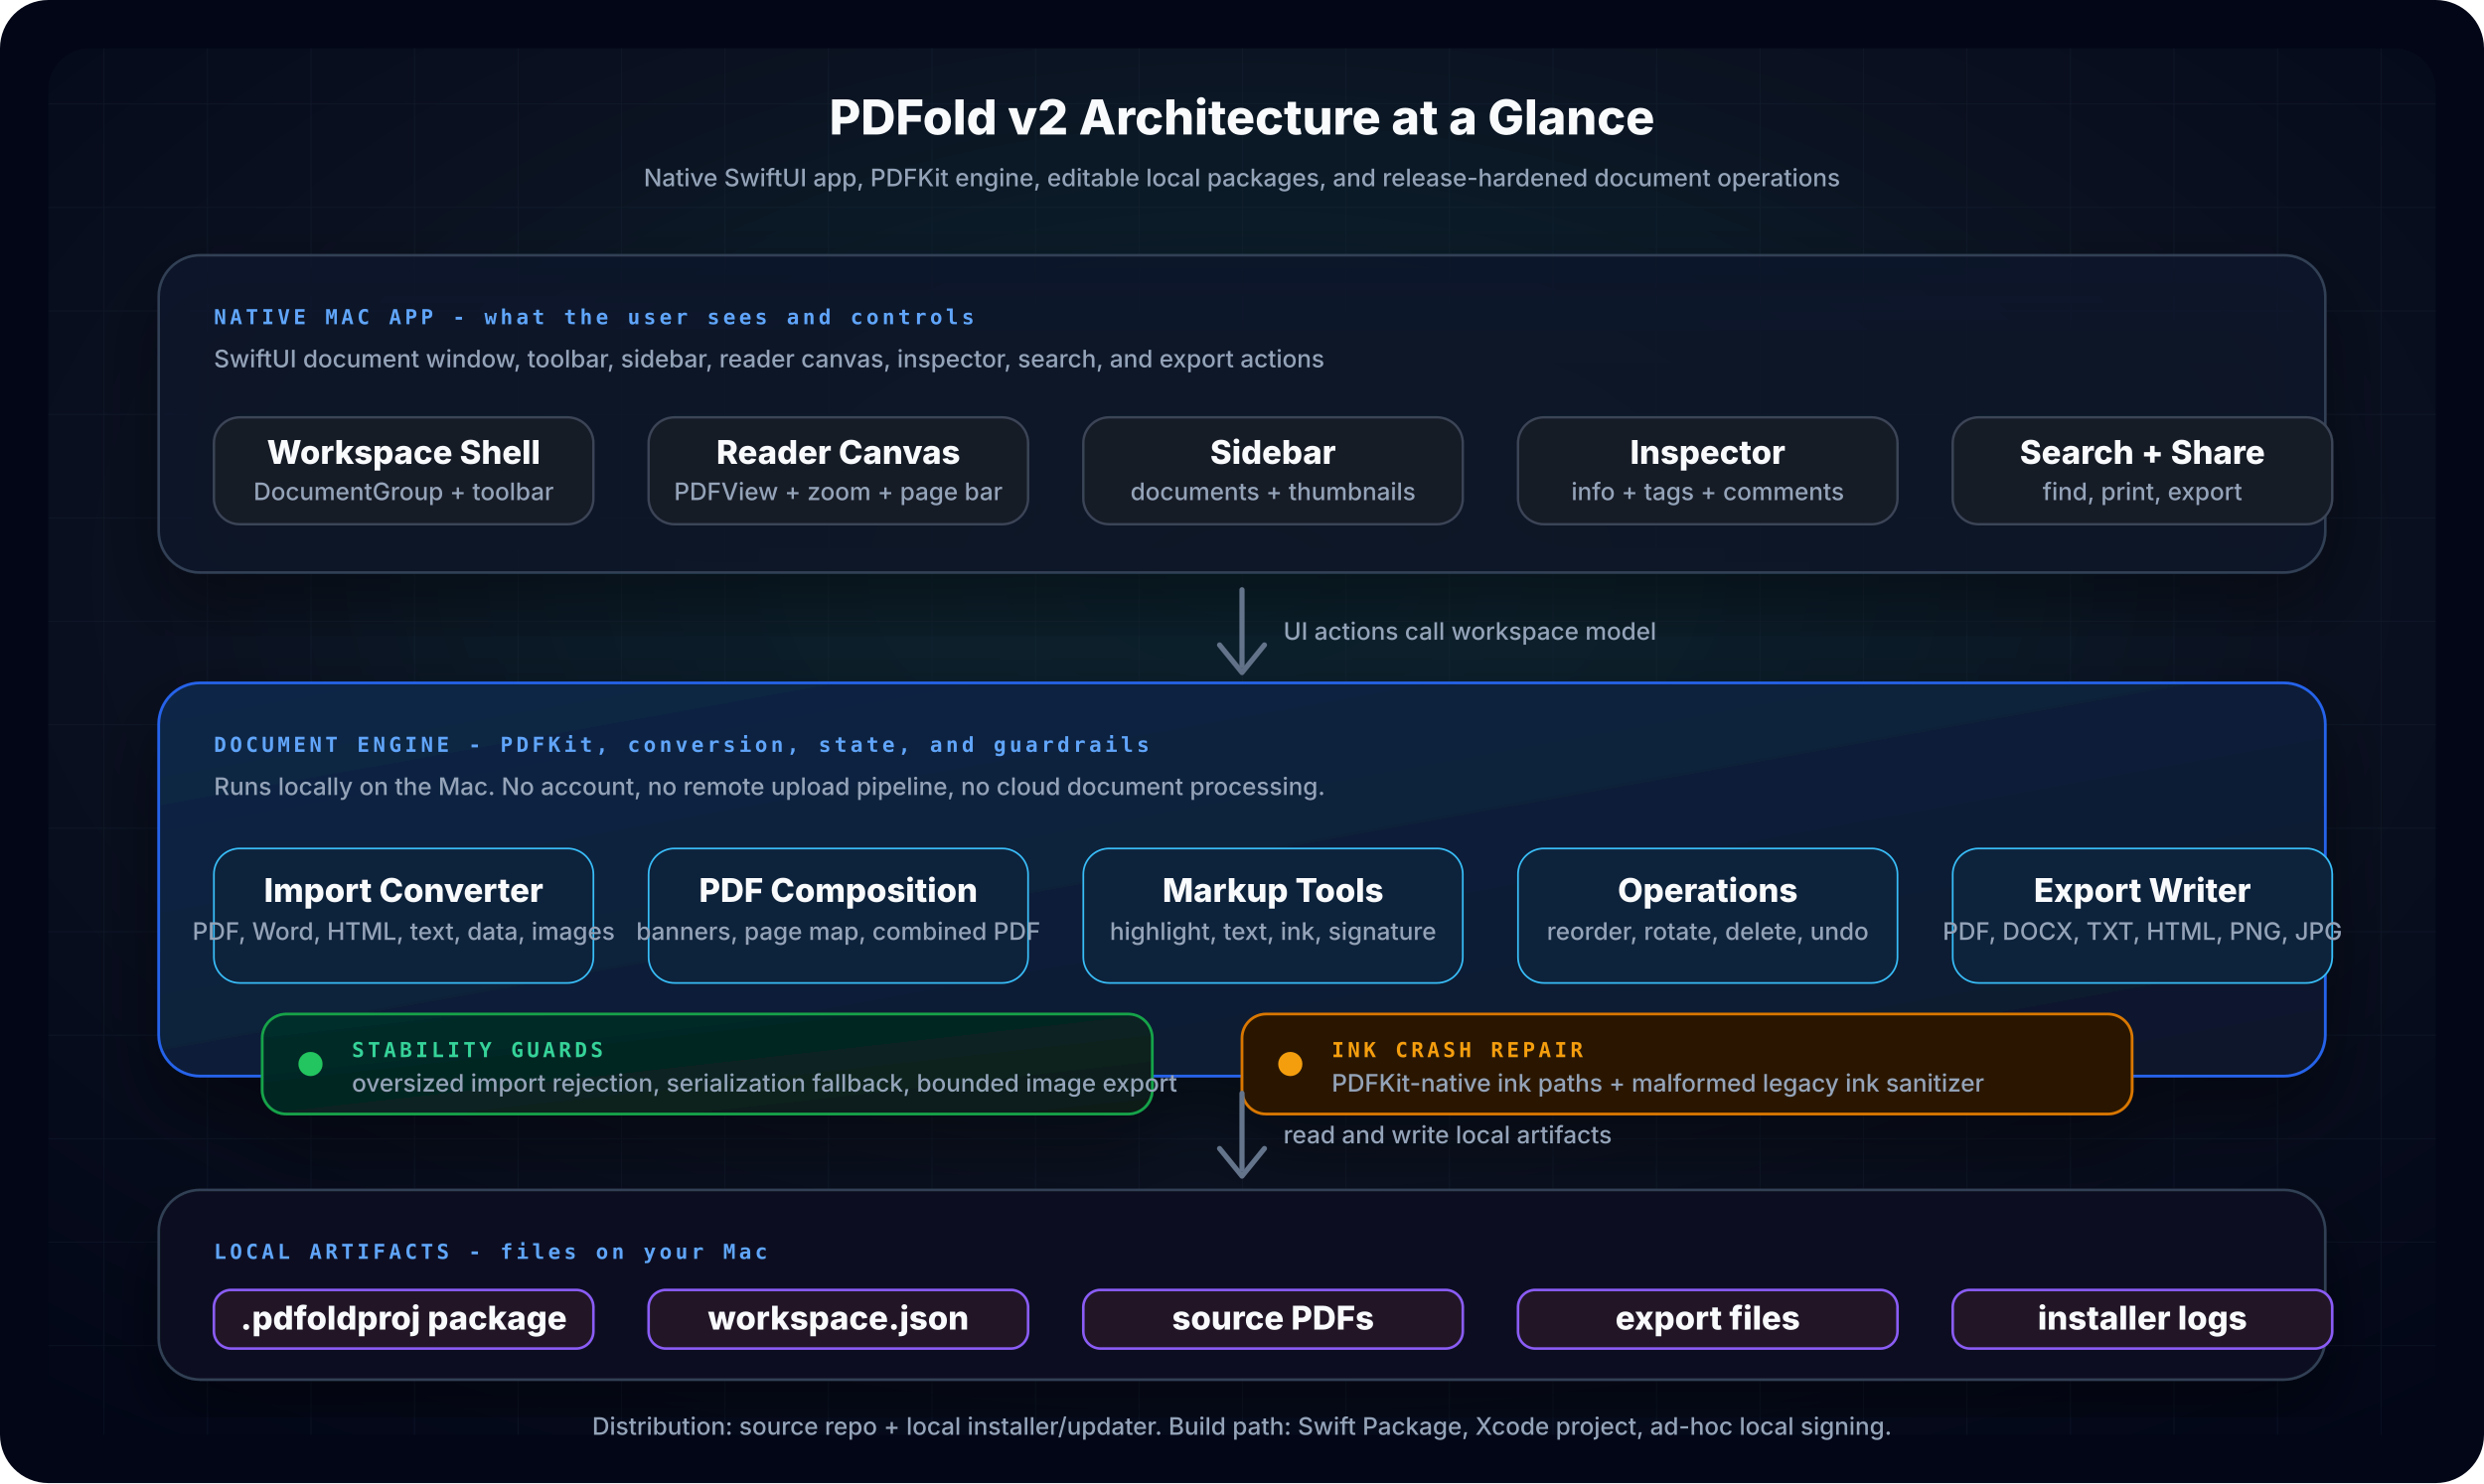
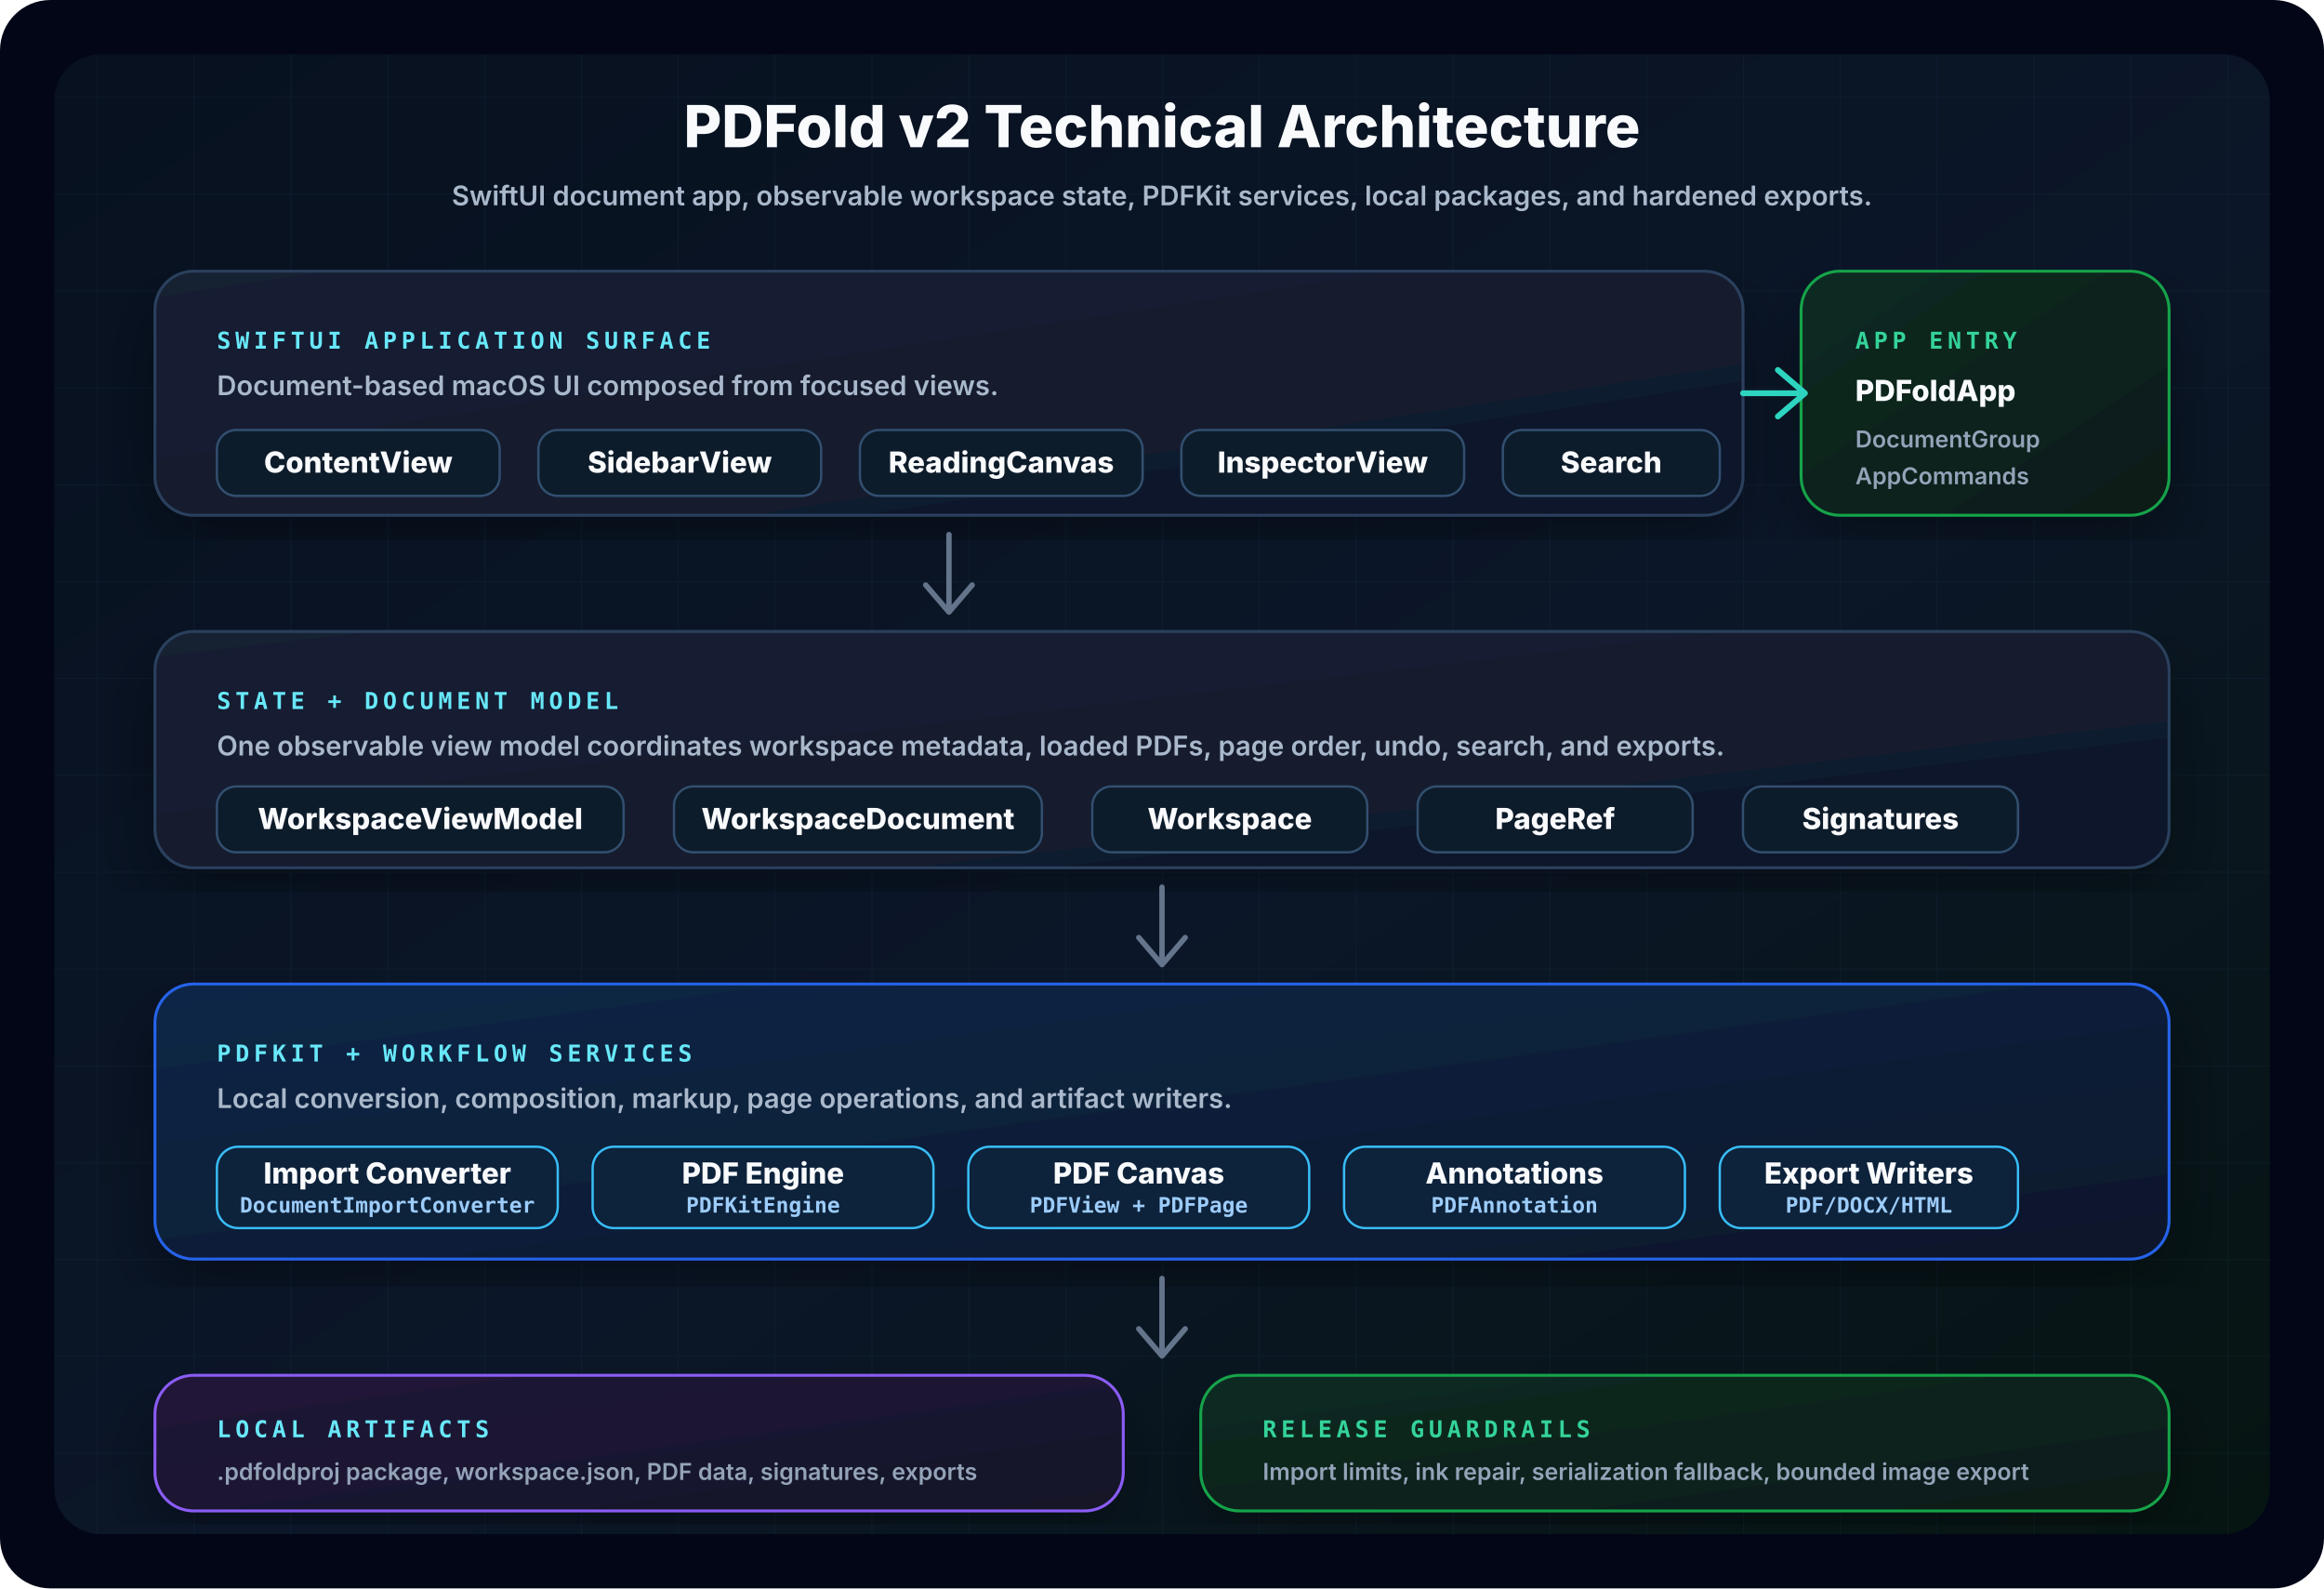
- <svg xmlns="http://www.w3.org/2000/svg" width="1440" height="860" viewBox="0 0 1440 860" fill="none" role="img" aria-labelledby="title desc">
+ <svg xmlns="http://www.w3.org/2000/svg" width="1200" height="820" viewBox="0 0 1200 820" fill="none" role="img" aria-labelledby="title desc">
  <defs>
-     <radialGradient id="bg" cx="50%" cy="38%" r="78%">
-       <stop offset="0%" stop-color="#12353B" stop-opacity="0.55" />
-       <stop offset="55%" stop-color="#0B1120" />
-       <stop offset="100%" stop-color="#020617" />
-     </radialGradient>
-     <linearGradient id="bluePanel" x1="0" y1="0" x2="1" y2="1">
-       <stop offset="0%" stop-color="#0F2747" />
-       <stop offset="100%" stop-color="#0B172A" />
+     <linearGradient id="bg" x1="0" y1="0" x2="1" y2="1">
+       <stop offset="0" stop-color="#07111F" />
+       <stop offset="0.55" stop-color="#0B1628" />
+       <stop offset="1" stop-color="#061511" />
    </linearGradient>
-     <linearGradient id="greenPanel" x1="0" y1="0" x2="1" y2="1">
-       <stop offset="0%" stop-color="#062F2B" />
-       <stop offset="100%" stop-color="#071A18" />
+     <linearGradient id="panel" x1="0" y1="0" x2="1" y2="1">
+       <stop offset="0" stop-color="#172033" />
+       <stop offset="1" stop-color="#0F172A" />
    </linearGradient>
-     <filter id="shadow" x="-20%" y="-20%" width="140%" height="140%">
-       <feDropShadow dx="0" dy="20" stdDeviation="20" flood-color="#000000" flood-opacity="0.42" />
+     <linearGradient id="engine" x1="0" y1="0" x2="1" y2="1">
+       <stop offset="0" stop-color="#0F2747" />
+       <stop offset="1" stop-color="#0B172A" />
+     </linearGradient>
+     <linearGradient id="guard" x1="0" y1="0" x2="1" y2="1">
+       <stop offset="0" stop-color="#0A2C22" />
+       <stop offset="1" stop-color="#071A18" />
+     </linearGradient>
+     <linearGradient id="artifact" x1="0" y1="0" x2="1" y2="1">
+       <stop offset="0" stop-color="#23163A" />
+       <stop offset="1" stop-color="#111827" />
+     </linearGradient>
+     <pattern id="grid" width="50" height="50" patternUnits="userSpaceOnUse">
+       <path d="M 50 0 L 0 0 0 50" stroke="#20334B" stroke-width="1" opacity="0.32" />
+     </pattern>
+     <filter id="shadow" x="-10%" y="-10%" width="120%" height="120%">
+       <feDropShadow dx="0" dy="14" stdDeviation="16" flood-color="#000" flood-opacity="0.34" />
    </filter>
-     <pattern id="grid" width="60" height="60" patternUnits="userSpaceOnUse">
-       <path d="M 60 0 L 0 0 0 60" stroke="#1E293B" stroke-width="1" opacity="0.5" />
-     </pattern>
    <style>
-       .title { font: 800 28px ui-sans-serif, system-ui, -apple-system, BlinkMacSystemFont, "Segoe UI", sans-serif; fill: #F8FAFC; }
-       .label { font: 800 19px ui-sans-serif, system-ui, -apple-system, BlinkMacSystemFont, "Segoe UI", sans-serif; fill: #F8FAFC; }
-       .sub { font: 500 14px ui-sans-serif, system-ui, -apple-system, BlinkMacSystemFont, "Segoe UI", sans-serif; fill: #94A3B8; }
-       .tiny { font: 700 12px ui-monospace, SFMono-Regular, Menlo, Monaco, Consolas, monospace; letter-spacing: 2px; fill: #60A5FA; }
-       .greenTiny { font: 700 12px ui-monospace, SFMono-Regular, Menlo, Monaco, Consolas, monospace; letter-spacing: 2px; fill: #34D399; }
-       .orangeTiny { font: 700 12px ui-monospace, SFMono-Regular, Menlo, Monaco, Consolas, monospace; letter-spacing: 2px; fill: #F59E0B; }
-       .layer { fill: rgba(15, 23, 42, 0.86); stroke: #334155; stroke-width: 1.5; }
-       .box { fill: #161B27; stroke: #3B4456; stroke-width: 1.4; }
-       .engine { fill: url(#bluePanel); stroke: #2563EB; stroke-width: 1.6; }
-       .local { fill: url(#greenPanel); stroke: #16A34A; stroke-width: 1.6; }
-       .artifact { fill: #211827; stroke: #8B5CF6; stroke-width: 1.5; }
-       .arrow { stroke: #64748B; stroke-width: 3; stroke-linecap: round; stroke-linejoin: round; }
+       .title { font: 800 30px ui-sans-serif, system-ui, -apple-system, BlinkMacSystemFont, "Segoe UI", sans-serif; fill: #F8FAFC; }
+       .subtitle { font: 600 14px ui-sans-serif, system-ui, -apple-system, BlinkMacSystemFont, "Segoe UI", sans-serif; fill: #AAB8CB; }
+       .kicker { font: 800 12px ui-monospace, SFMono-Regular, Menlo, Monaco, Consolas, monospace; letter-spacing: 2.3px; fill: #67E8F9; }
+       .kickerGreen { font: 800 12px ui-monospace, SFMono-Regular, Menlo, Monaco, Consolas, monospace; letter-spacing: 2.3px; fill: #34D399; }
+       .label { font: 800 15px ui-sans-serif, system-ui, -apple-system, BlinkMacSystemFont, "Segoe UI", sans-serif; fill: #F8FAFC; }
+       .body { font: 600 12px ui-sans-serif, system-ui, -apple-system, BlinkMacSystemFont, "Segoe UI", sans-serif; fill: #94A3B8; }
+       .code { font: 700 11px ui-monospace, SFMono-Regular, Menlo, Monaco, Consolas, monospace; fill: #9CCCFB; }
+       .panel { fill: url(#panel); stroke: #2C405D; stroke-width: 1.5; }
+       .enginePanel { fill: url(#engine); stroke: #2563EB; stroke-width: 1.5; }
+       .guardPanel { fill: url(#guard); stroke: #16A34A; stroke-width: 1.5; }
+       .artifactPanel { fill: url(#artifact); stroke: #8B5CF6; stroke-width: 1.5; }
+       .module { fill: #101B2C; stroke: #31506F; stroke-width: 1.2; }
+       .engineModule { fill: #10243B; stroke: #38BDF8; stroke-width: 1.2; }
+       .artifactModule { fill: #19162B; stroke: #A78BFA; stroke-width: 1.2; }
+       .guardModule { fill: #08251C; stroke: #22C55E; stroke-width: 1.2; }
+       .arrow { stroke: #64748B; stroke-width: 2.8; stroke-linecap: round; stroke-linejoin: round; }
+       .flow { stroke: #2DD4BF; stroke-width: 3; stroke-linecap: round; stroke-linejoin: round; }
    </style>
  </defs>
-   <rect width="1440" height="860" rx="28" fill="#020617" />
-   <rect x="28" y="28" width="1384" height="804" rx="24" fill="url(#bg)" />
-   <rect x="28" y="28" width="1384" height="804" rx="24" fill="url(#grid)" opacity="0.62" />
-   <text x="720" y="78" text-anchor="middle" class="title">PDFold v2 Architecture at a Glance</text>
-   <text x="720" y="108" text-anchor="middle" class="sub">Native SwiftUI app, PDFKit engine, editable local packages, and release-hardened document operations</text>
+   <rect width="1200" height="820" rx="26" fill="#020617" />
+   <rect x="28" y="28" width="1144" height="764" rx="24" fill="url(#bg)" />
+   <rect x="28" y="28" width="1144" height="764" rx="24" fill="url(#grid)" opacity="0.75" />
+   <text x="600" y="76" text-anchor="middle" class="title">PDFold v2 Technical Architecture</text>
+   <text x="600" y="106" text-anchor="middle" class="subtitle">SwiftUI document app, observable workspace state, PDFKit services, local packages, and hardened exports.</text>
  <g filter="url(#shadow)">
-     <rect x="92" y="148" width="1256" height="184" rx="24" class="layer" />
-     <text x="124" y="188" class="tiny">NATIVE MAC APP - what the user sees and controls</text>
-     <text x="124" y="213" class="sub">SwiftUI document window, toolbar, sidebar, reader canvas, inspector, search, and export actions</text>
-     <g transform="translate(124 242)">
-       <rect x="0" y="0" width="220" height="62" rx="15" class="box" />
-       <text x="110" y="27" text-anchor="middle" class="label">Workspace Shell</text>
-       <text x="110" y="48" text-anchor="middle" class="sub">DocumentGroup + toolbar</text>
-       <rect x="252" y="0" width="220" height="62" rx="15" class="box" />
-       <text x="362" y="27" text-anchor="middle" class="label">Reader Canvas</text>
-       <text x="362" y="48" text-anchor="middle" class="sub">PDFView + zoom + page bar</text>
-       <rect x="504" y="0" width="220" height="62" rx="15" class="box" />
-       <text x="614" y="27" text-anchor="middle" class="label">Sidebar</text>
-       <text x="614" y="48" text-anchor="middle" class="sub">documents + thumbnails</text>
-       <rect x="756" y="0" width="220" height="62" rx="15" class="box" />
-       <text x="866" y="27" text-anchor="middle" class="label">Inspector</text>
-       <text x="866" y="48" text-anchor="middle" class="sub">info + tags + comments</text>
-       <rect x="1008" y="0" width="220" height="62" rx="15" class="box" />
-       <text x="1118" y="27" text-anchor="middle" class="label">Search + Share</text>
-       <text x="1118" y="48" text-anchor="middle" class="sub">find, print, export</text>
+     <rect x="80" y="140" width="820" height="126" rx="20" class="panel" />
+     <text x="112" y="180" class="kicker">SWIFTUI APPLICATION SURFACE</text>
+     <text x="112" y="204" class="subtitle">Document-based macOS UI composed from focused views.</text>
+     <g transform="translate(112 222)">
+       <rect x="0" y="0" width="146" height="34" rx="10" class="module" />
+       <text x="73" y="22" text-anchor="middle" class="label">ContentView</text>
+       <rect x="166" y="0" width="146" height="34" rx="10" class="module" />
+       <text x="239" y="22" text-anchor="middle" class="label">SidebarView</text>
+       <rect x="332" y="0" width="146" height="34" rx="10" class="module" />
+       <text x="405" y="22" text-anchor="middle" class="label">ReadingCanvas</text>
+       <rect x="498" y="0" width="146" height="34" rx="10" class="module" />
+       <text x="571" y="22" text-anchor="middle" class="label">InspectorView</text>
+       <rect x="664" y="0" width="112" height="34" rx="10" class="module" />
+       <text x="720" y="22" text-anchor="middle" class="label">Search</text>
    </g>
  </g>
-   <path d="M720 342 V386" class="arrow" />
-   <path d="M707 374 L720 390 L733 374" class="arrow" />
-   <text x="744" y="371" class="sub">UI actions call workspace model</text>
  <g filter="url(#shadow)">
-     <rect x="92" y="396" width="1256" height="228" rx="24" class="engine" />
-     <text x="124" y="436" class="tiny">DOCUMENT ENGINE - PDFKit, conversion, state, and guardrails</text>
-     <text x="124" y="461" class="sub">Runs locally on the Mac. No account, no remote upload pipeline, no cloud document processing.</text>
-     <g transform="translate(124 492)">
-       <rect x="0" y="0" width="220" height="78" rx="15" fill="#10243B" stroke="#38BDF8" />
-       <text x="110" y="31" text-anchor="middle" class="label">Import Converter</text>
-       <text x="110" y="53" text-anchor="middle" class="sub">PDF, Word, HTML, text, data, images</text>
-       <rect x="252" y="0" width="220" height="78" rx="15" fill="#10243B" stroke="#38BDF8" />
-       <text x="362" y="31" text-anchor="middle" class="label">PDF Composition</text>
-       <text x="362" y="53" text-anchor="middle" class="sub">banners, page map, combined PDF</text>
-       <rect x="504" y="0" width="220" height="78" rx="15" fill="#10243B" stroke="#38BDF8" />
-       <text x="614" y="31" text-anchor="middle" class="label">Markup Tools</text>
-       <text x="614" y="53" text-anchor="middle" class="sub">highlight, text, ink, signature</text>
-       <rect x="756" y="0" width="220" height="78" rx="15" fill="#10243B" stroke="#38BDF8" />
-       <text x="866" y="31" text-anchor="middle" class="label">Operations</text>
-       <text x="866" y="53" text-anchor="middle" class="sub">reorder, rotate, delete, undo</text>
-       <rect x="1008" y="0" width="220" height="78" rx="15" fill="#10243B" stroke="#38BDF8" />
-       <text x="1118" y="31" text-anchor="middle" class="label">Export Writer</text>
-       <text x="1118" y="53" text-anchor="middle" class="sub">PDF, DOCX, TXT, HTML, PNG, JPG</text>
-     </g>
-     <g transform="translate(152 588)">
-       <rect x="0" y="0" width="516" height="58" rx="14" class="local" />
-       <circle cx="28" cy="29" r="7" fill="#22C55E" />
-       <text x="52" y="25" class="greenTiny">STABILITY GUARDS</text>
-       <text x="52" y="45" class="sub">oversized import rejection, serialization fallback, bounded image export</text>
-       <rect x="568" y="0" width="516" height="58" rx="14" fill="#2A1906" stroke="#D97706" stroke-width="1.6" />
-       <circle cx="596" cy="29" r="7" fill="#F59E0B" />
-       <text x="620" y="25" class="orangeTiny">INK CRASH REPAIR</text>
-       <text x="620" y="45" class="sub">PDFKit-native ink paths + malformed legacy ink sanitizer</text>
+     <rect x="930" y="140" width="190" height="126" rx="20" class="guardPanel" />
+     <text x="958" y="180" class="kickerGreen">APP ENTRY</text>
+     <text x="958" y="207" class="label">PDFoldApp</text>
+     <text x="958" y="231" class="body">DocumentGroup</text>
+     <text x="958" y="250" class="body">AppCommands</text>
+   </g>
+   <path d="M490 276 V314" class="arrow" />
+   <path d="M478 302 L490 316 L502 302" class="arrow" />
+   <g filter="url(#shadow)">
+     <rect x="80" y="326" width="1040" height="122" rx="20" class="panel" />
+     <text x="112" y="366" class="kicker">STATE + DOCUMENT MODEL</text>
+     <text x="112" y="390" class="subtitle">One observable view model coordinates workspace metadata, loaded PDFs, page order, undo, search, and exports.</text>
+     <g transform="translate(112 406)">
+       <rect x="0" y="0" width="210" height="34" rx="10" class="module" />
+       <text x="105" y="22" text-anchor="middle" class="label">WorkspaceViewModel</text>
+       <rect x="236" y="0" width="190" height="34" rx="10" class="module" />
+       <text x="331" y="22" text-anchor="middle" class="label">WorkspaceDocument</text>
+       <rect x="452" y="0" width="142" height="34" rx="10" class="module" />
+       <text x="523" y="22" text-anchor="middle" class="label">Workspace</text>
+       <rect x="620" y="0" width="142" height="34" rx="10" class="module" />
+       <text x="691" y="22" text-anchor="middle" class="label">PageRef</text>
+       <rect x="788" y="0" width="142" height="34" rx="10" class="module" />
+       <text x="859" y="22" text-anchor="middle" class="label">Signatures</text>
    </g>
  </g>
-   <path d="M720 634 V678" class="arrow" />
-   <path d="M707 666 L720 682 L733 666" class="arrow" />
-   <text x="744" y="663" class="sub">read and write local artifacts</text>
+   <path d="M600 458 V496" class="arrow" />
+   <path d="M588 484 L600 498 L612 484" class="arrow" />
  <g filter="url(#shadow)">
-     <rect x="92" y="690" width="1256" height="110" rx="24" fill="#0B1120" stroke="#334155" stroke-width="1.5" />
-     <text x="124" y="730" class="tiny">LOCAL ARTIFACTS - files on your Mac</text>
-     <g transform="translate(124 748)">
-       <rect x="0" y="0" width="220" height="34" rx="10" class="artifact" />
-       <text x="110" y="23" text-anchor="middle" class="label" font-size="16">.pdfoldproj package</text>
-       <rect x="252" y="0" width="220" height="34" rx="10" class="artifact" />
-       <text x="362" y="23" text-anchor="middle" class="label" font-size="16">workspace.json</text>
-       <rect x="504" y="0" width="220" height="34" rx="10" class="artifact" />
-       <text x="614" y="23" text-anchor="middle" class="label" font-size="16">source PDFs</text>
-       <rect x="756" y="0" width="220" height="34" rx="10" class="artifact" />
-       <text x="866" y="23" text-anchor="middle" class="label" font-size="16">export files</text>
-       <rect x="1008" y="0" width="220" height="34" rx="10" class="artifact" />
-       <text x="1118" y="23" text-anchor="middle" class="label" font-size="16">installer logs</text>
+     <rect x="80" y="508" width="1040" height="142" rx="20" class="enginePanel" />
+     <text x="112" y="548" class="kicker">PDFKIT + WORKFLOW SERVICES</text>
+     <text x="112" y="572" class="subtitle">Local conversion, composition, markup, page operations, and artifact writers.</text>
+     <g transform="translate(112 592)">
+       <rect x="0" y="0" width="176" height="42" rx="11" class="engineModule" />
+       <text x="88" y="19" text-anchor="middle" class="label">Import Converter</text>
+       <text x="88" y="34" text-anchor="middle" class="code">DocumentImportConverter</text>
+       <rect x="194" y="0" width="176" height="42" rx="11" class="engineModule" />
+       <text x="282" y="19" text-anchor="middle" class="label">PDF Engine</text>
+       <text x="282" y="34" text-anchor="middle" class="code">PDFKitEngine</text>
+       <rect x="388" y="0" width="176" height="42" rx="11" class="engineModule" />
+       <text x="476" y="19" text-anchor="middle" class="label">PDF Canvas</text>
+       <text x="476" y="34" text-anchor="middle" class="code">PDFView + PDFPage</text>
+       <rect x="582" y="0" width="176" height="42" rx="11" class="engineModule" />
+       <text x="670" y="19" text-anchor="middle" class="label">Annotations</text>
+       <text x="670" y="34" text-anchor="middle" class="code">PDFAnnotation</text>
+       <rect x="776" y="0" width="154" height="42" rx="11" class="engineModule" />
+       <text x="853" y="19" text-anchor="middle" class="label">Export Writers</text>
+       <text x="853" y="34" text-anchor="middle" class="code">PDF/DOCX/HTML</text>
    </g>
  </g>
-   <text x="720" y="832" text-anchor="middle" class="sub">Distribution: source repo + local installer/updater. Build path: Swift Package, Xcode project, ad-hoc local signing.</text>
+   <path d="M600 660 V698" class="arrow" />
+   <path d="M588 686 L600 700 L612 686" class="arrow" />
+   <g filter="url(#shadow)">
+     <rect x="80" y="710" width="500" height="70" rx="20" class="artifactPanel" />
+     <text x="112" y="742" class="kicker">LOCAL ARTIFACTS</text>
+     <text x="112" y="764" class="body">.pdfoldproj package, workspace.json, PDF data, signatures, exports</text>
+   </g>
+   <g filter="url(#shadow)">
+     <rect x="620" y="710" width="500" height="70" rx="20" class="guardPanel" />
+     <text x="652" y="742" class="kickerGreen">RELEASE GUARDRAILS</text>
+     <text x="652" y="764" class="body">Import limits, ink repair, serialization fallback, bounded image export</text>
+   </g>
+   <path d="M900 203 H930" class="flow" />
+   <path d="M918 191 L932 203 L918 215" class="flow" />
</svg>
